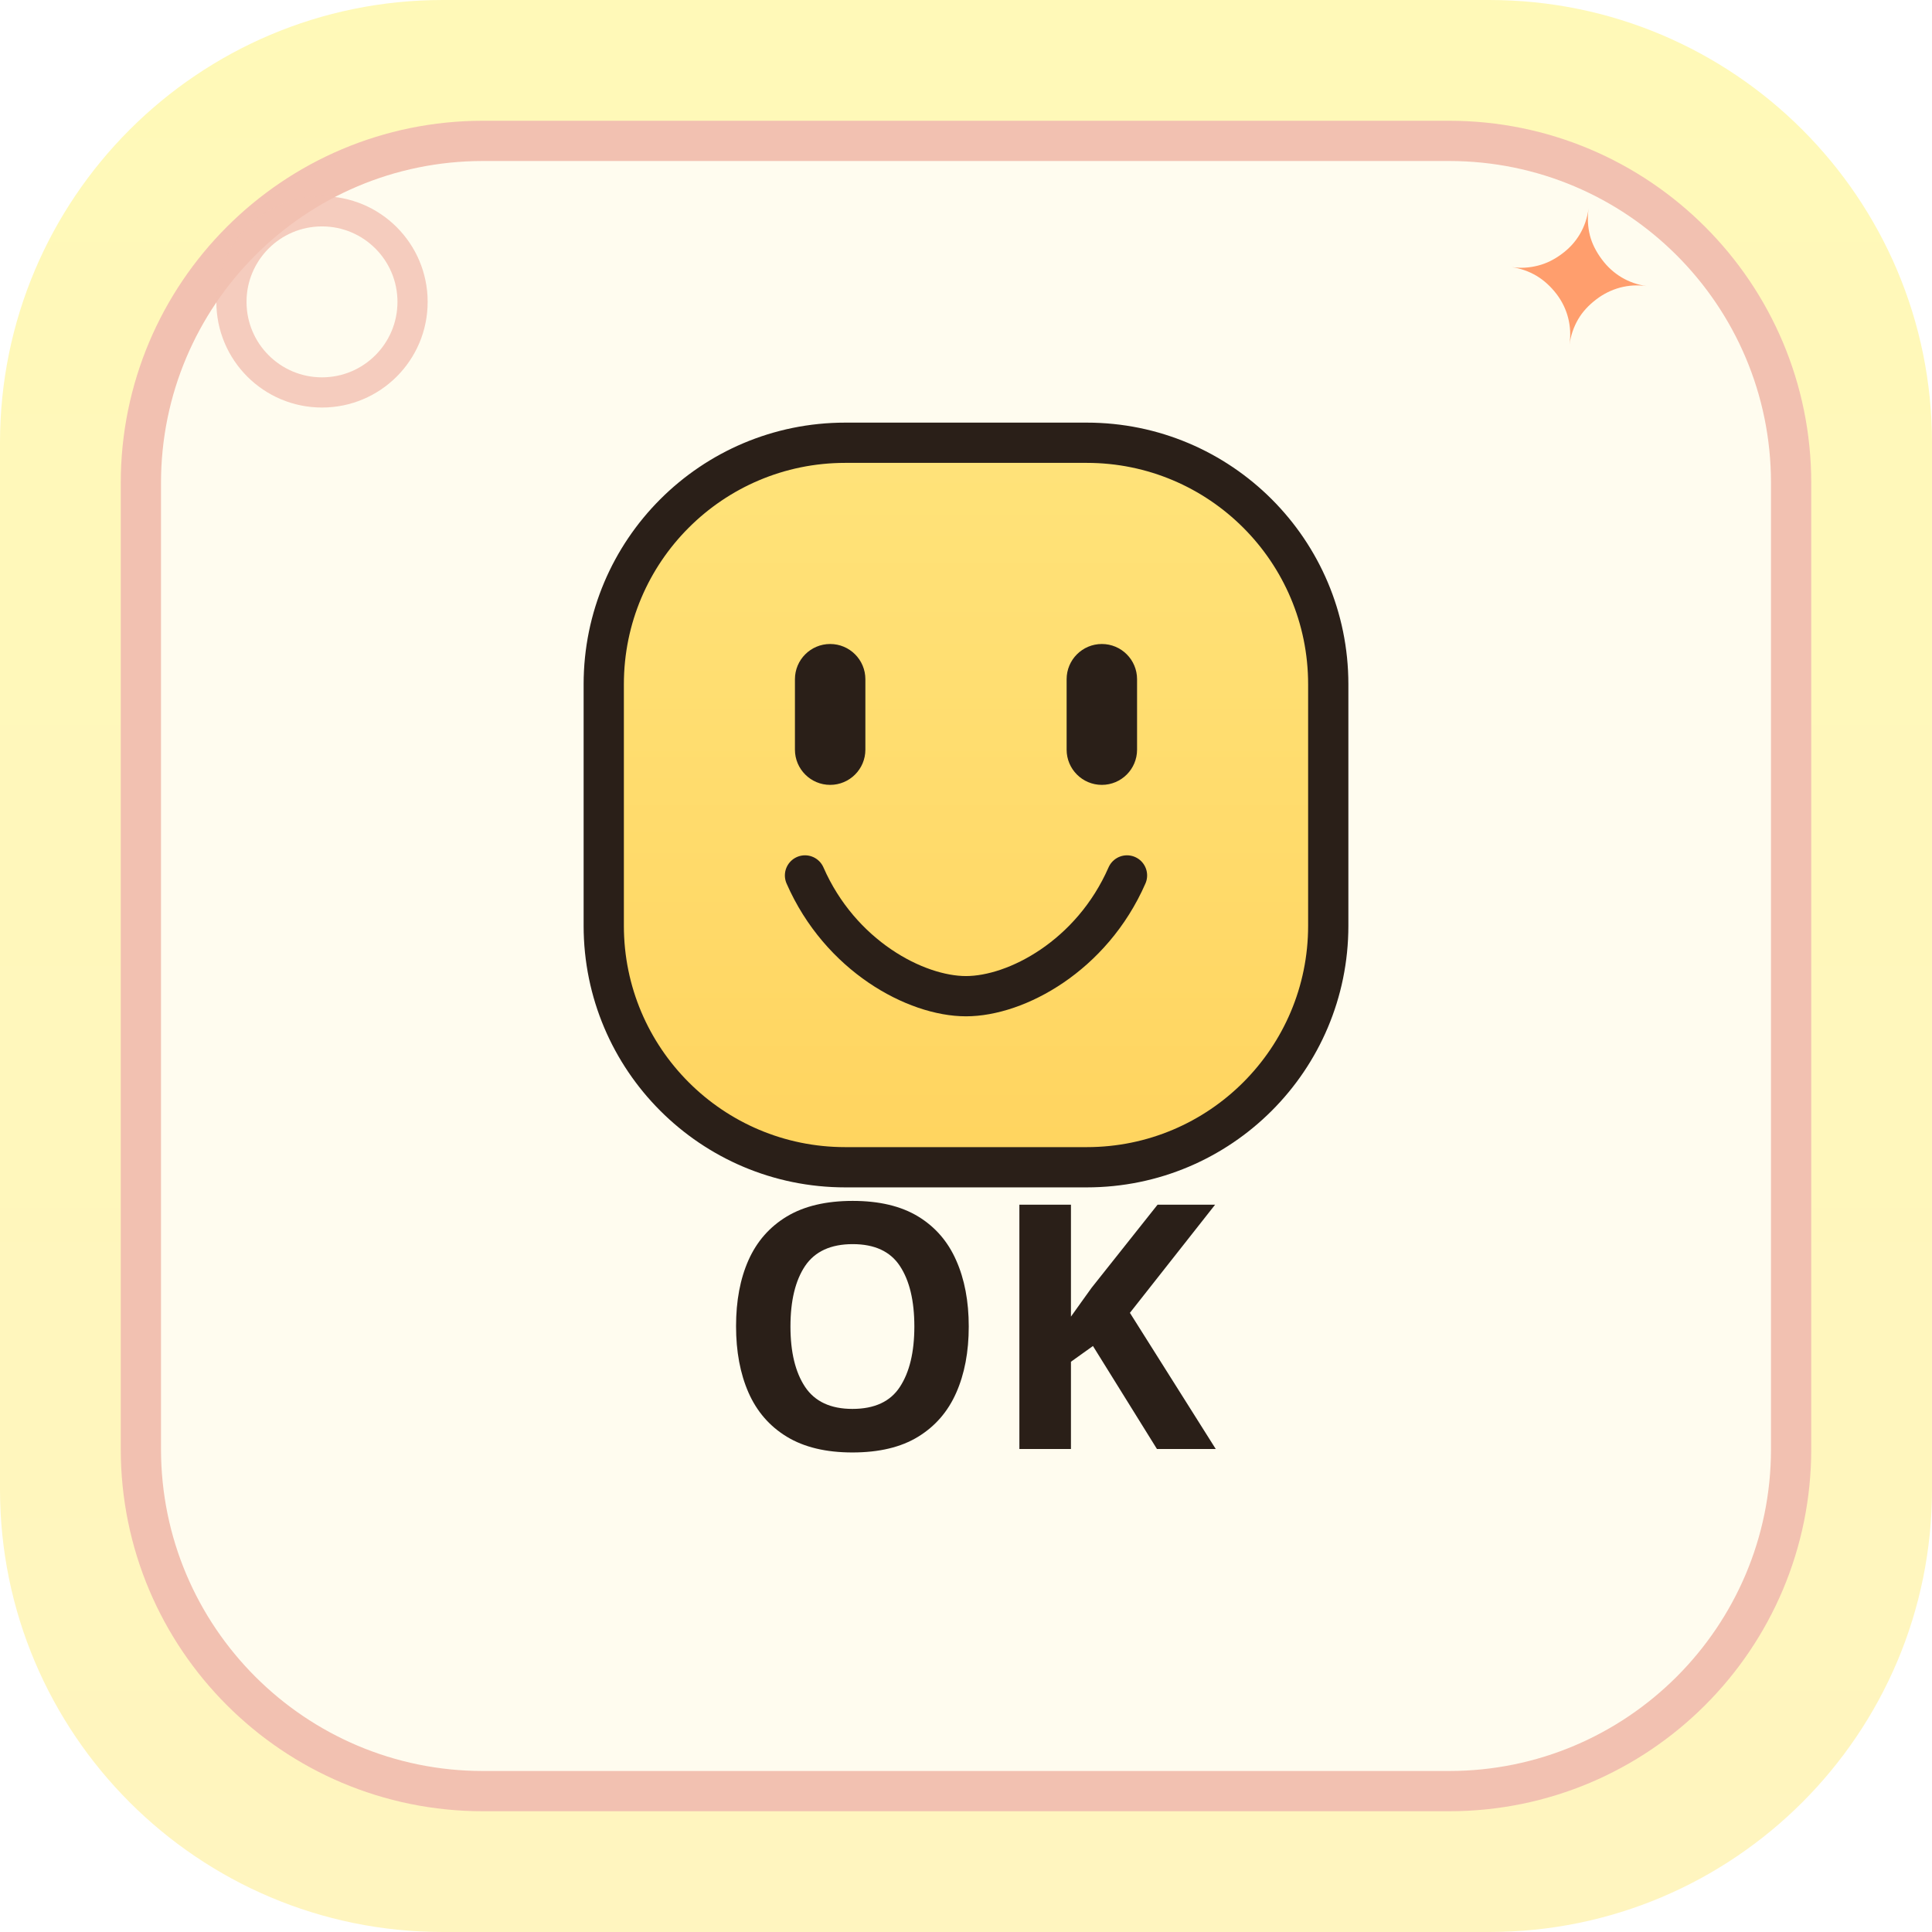
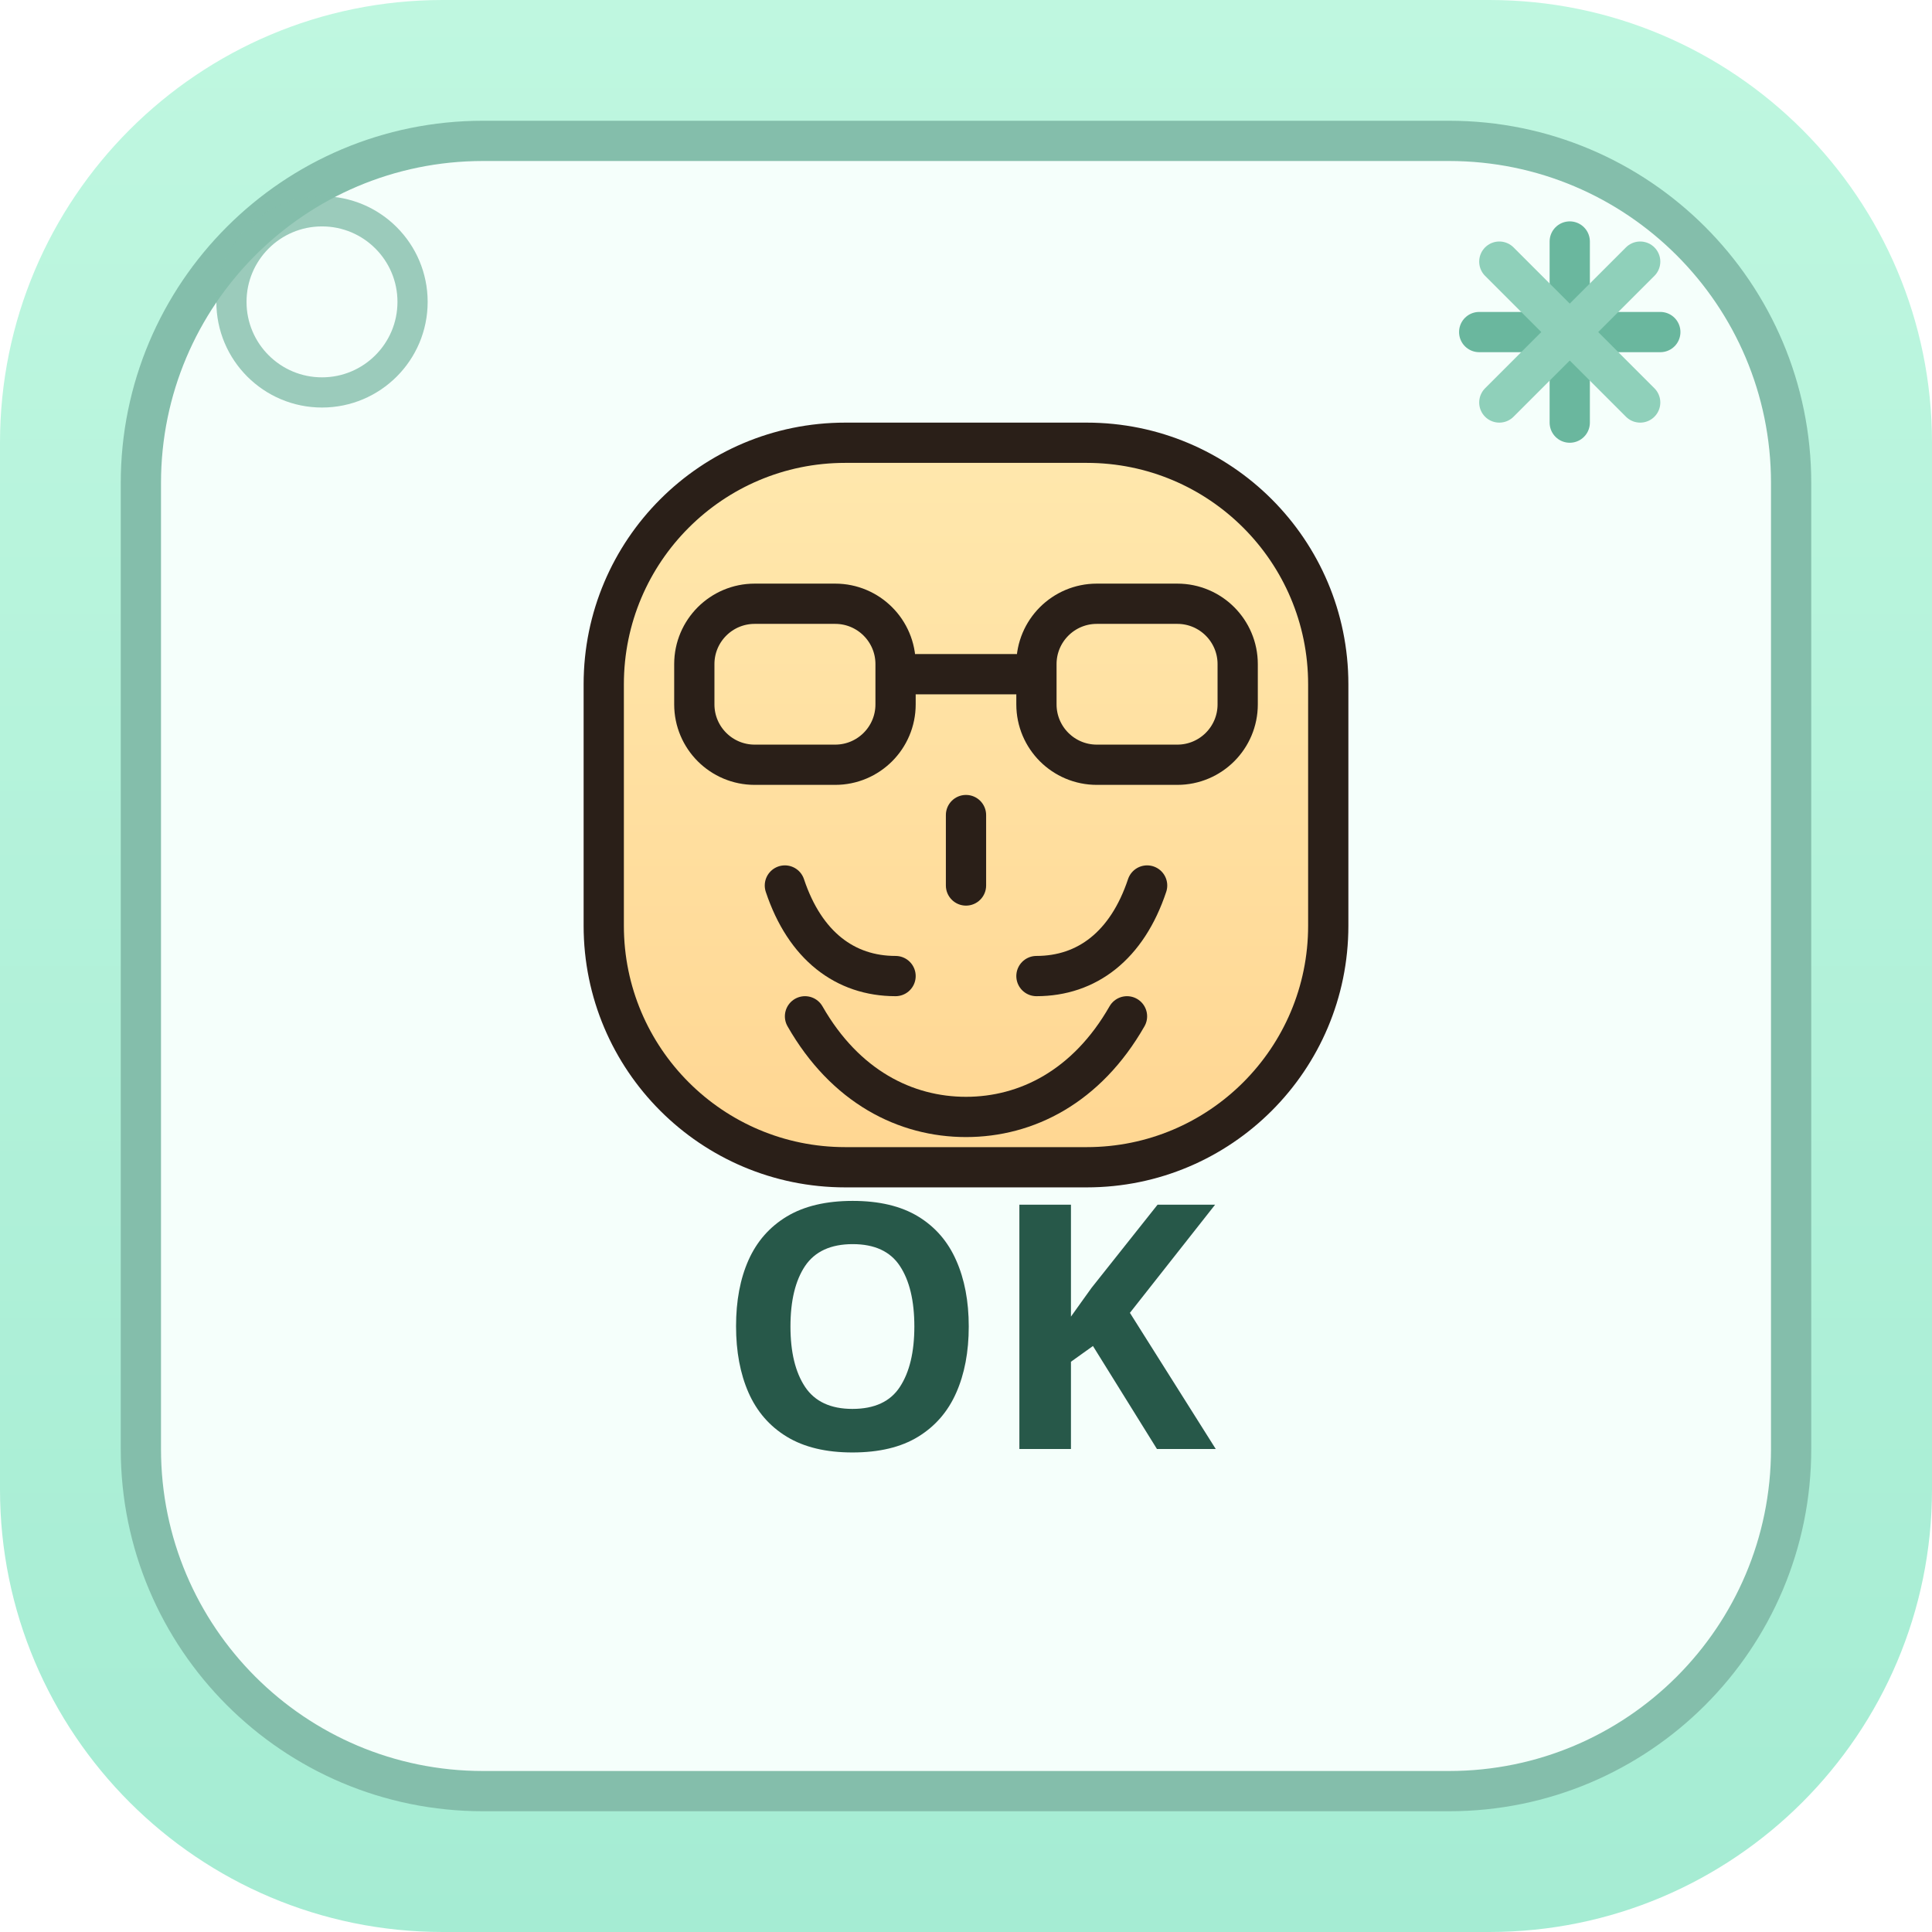
<svg xmlns="http://www.w3.org/2000/svg" width="192" height="192" viewBox="0 0 192 192" fill="none">
  <rect width="192" height="192" rx="44" fill="url(#bg)" />
-   <rect x="14" y="14" width="164" height="164" rx="34" fill="#FFFCEF" stroke="#F2C1B1" stroke-width="4" />
-   <circle cx="32" cy="30" r="9" stroke="#F2C1B1" stroke-width="3" opacity="0.8" />
-   <text x="156" y="34" text-anchor="middle" font-family="Trebuchet MS, sans-serif" font-size="18" font-weight="900" fill="#FF9E6D" transform="rotate(8 156 34)">✦</text>
+   <rect x="14" y="14" width="164" height="164" rx="34" fill="#F5FFFB" stroke="#84BEAB" stroke-width="4" />
+   <circle cx="32" cy="30" r="9" stroke="#84BEAB" stroke-width="3" opacity="0.8" />
+   <path d="M156 24V42" stroke="#6AB79E" stroke-width="4" stroke-linecap="round" />
+   <path d="M147 33H165" stroke="#6AB79E" stroke-width="4" stroke-linecap="round" />
+   <path d="M149 26L163 40" stroke="#8FD0BA" stroke-width="4" stroke-linecap="round" />
+   <path d="M149 40L163 26" stroke="#8FD0BA" stroke-width="4" stroke-linecap="round" />
  <rect x="60" y="44" width="72" height="72" rx="24" fill="url(#face)" stroke="#2A1F18" stroke-width="4" />
-   <rect x="79" y="64" width="7" height="14" rx="3.5" fill="#2A1F18" />
-   <rect x="106" y="64" width="7" height="14" rx="3.5" fill="#2A1F18" />
-   <path d="M80 87C83.5 95 91 99 96 99C101 99 108.5 95 112 87" stroke="#2A1F18" stroke-width="4" stroke-linecap="round" />
-   <text x="96" y="144" text-anchor="middle" font-family="Trebuchet MS, sans-serif" font-size="34" font-weight="900" fill="#2A1F18">OK</text>
+   <rect x="69" y="60" width="20" height="16" rx="6" stroke="#2A1F18" stroke-width="4" />
+   <rect x="103" y="60" width="20" height="16" rx="6" stroke="#2A1F18" stroke-width="4" />
+   <rect x="89" y="65" width="14" height="4" rx="2" fill="#2A1F18" />
+   <rect x="94" y="79" width="4" height="11" rx="2" fill="#2A1F18" />
+   <path d="M78 88C80 94 84 97 89 97" stroke="#2A1F18" stroke-width="4" stroke-linecap="round" />
+   <path d="M114 88C112 94 108 97 103 97" stroke="#2A1F18" stroke-width="4" stroke-linecap="round" />
+   <path d="M80 101C84 108 90 111 96 111C102 111 108 108 112 101" stroke="#2A1F18" stroke-width="4" stroke-linecap="round" />
+   <text x="96" y="144" text-anchor="middle" font-family="Trebuchet MS, sans-serif" font-size="34" font-weight="900" fill="#275849">OK</text>
  <defs>
    <linearGradient id="bg" x1="96" y1="0" x2="96" y2="192" gradientUnits="userSpaceOnUse">
-       <stop stop-color="#FFF9B8" />
-       <stop offset="1" stop-color="#FFF5BF" />
+       <stop stop-color="#BFF7E0" />
+       <stop offset="1" stop-color="#A5ECD3" />
    </linearGradient>
    <linearGradient id="face" x1="96" y1="44" x2="96" y2="116" gradientUnits="userSpaceOnUse">
-       <stop stop-color="#FFE37A" />
-       <stop offset="1" stop-color="#FFD45F" />
+       <stop stop-color="#FFE8AD" />
+       <stop offset="1" stop-color="#FFD692" />
    </linearGradient>
  </defs>
</svg>
